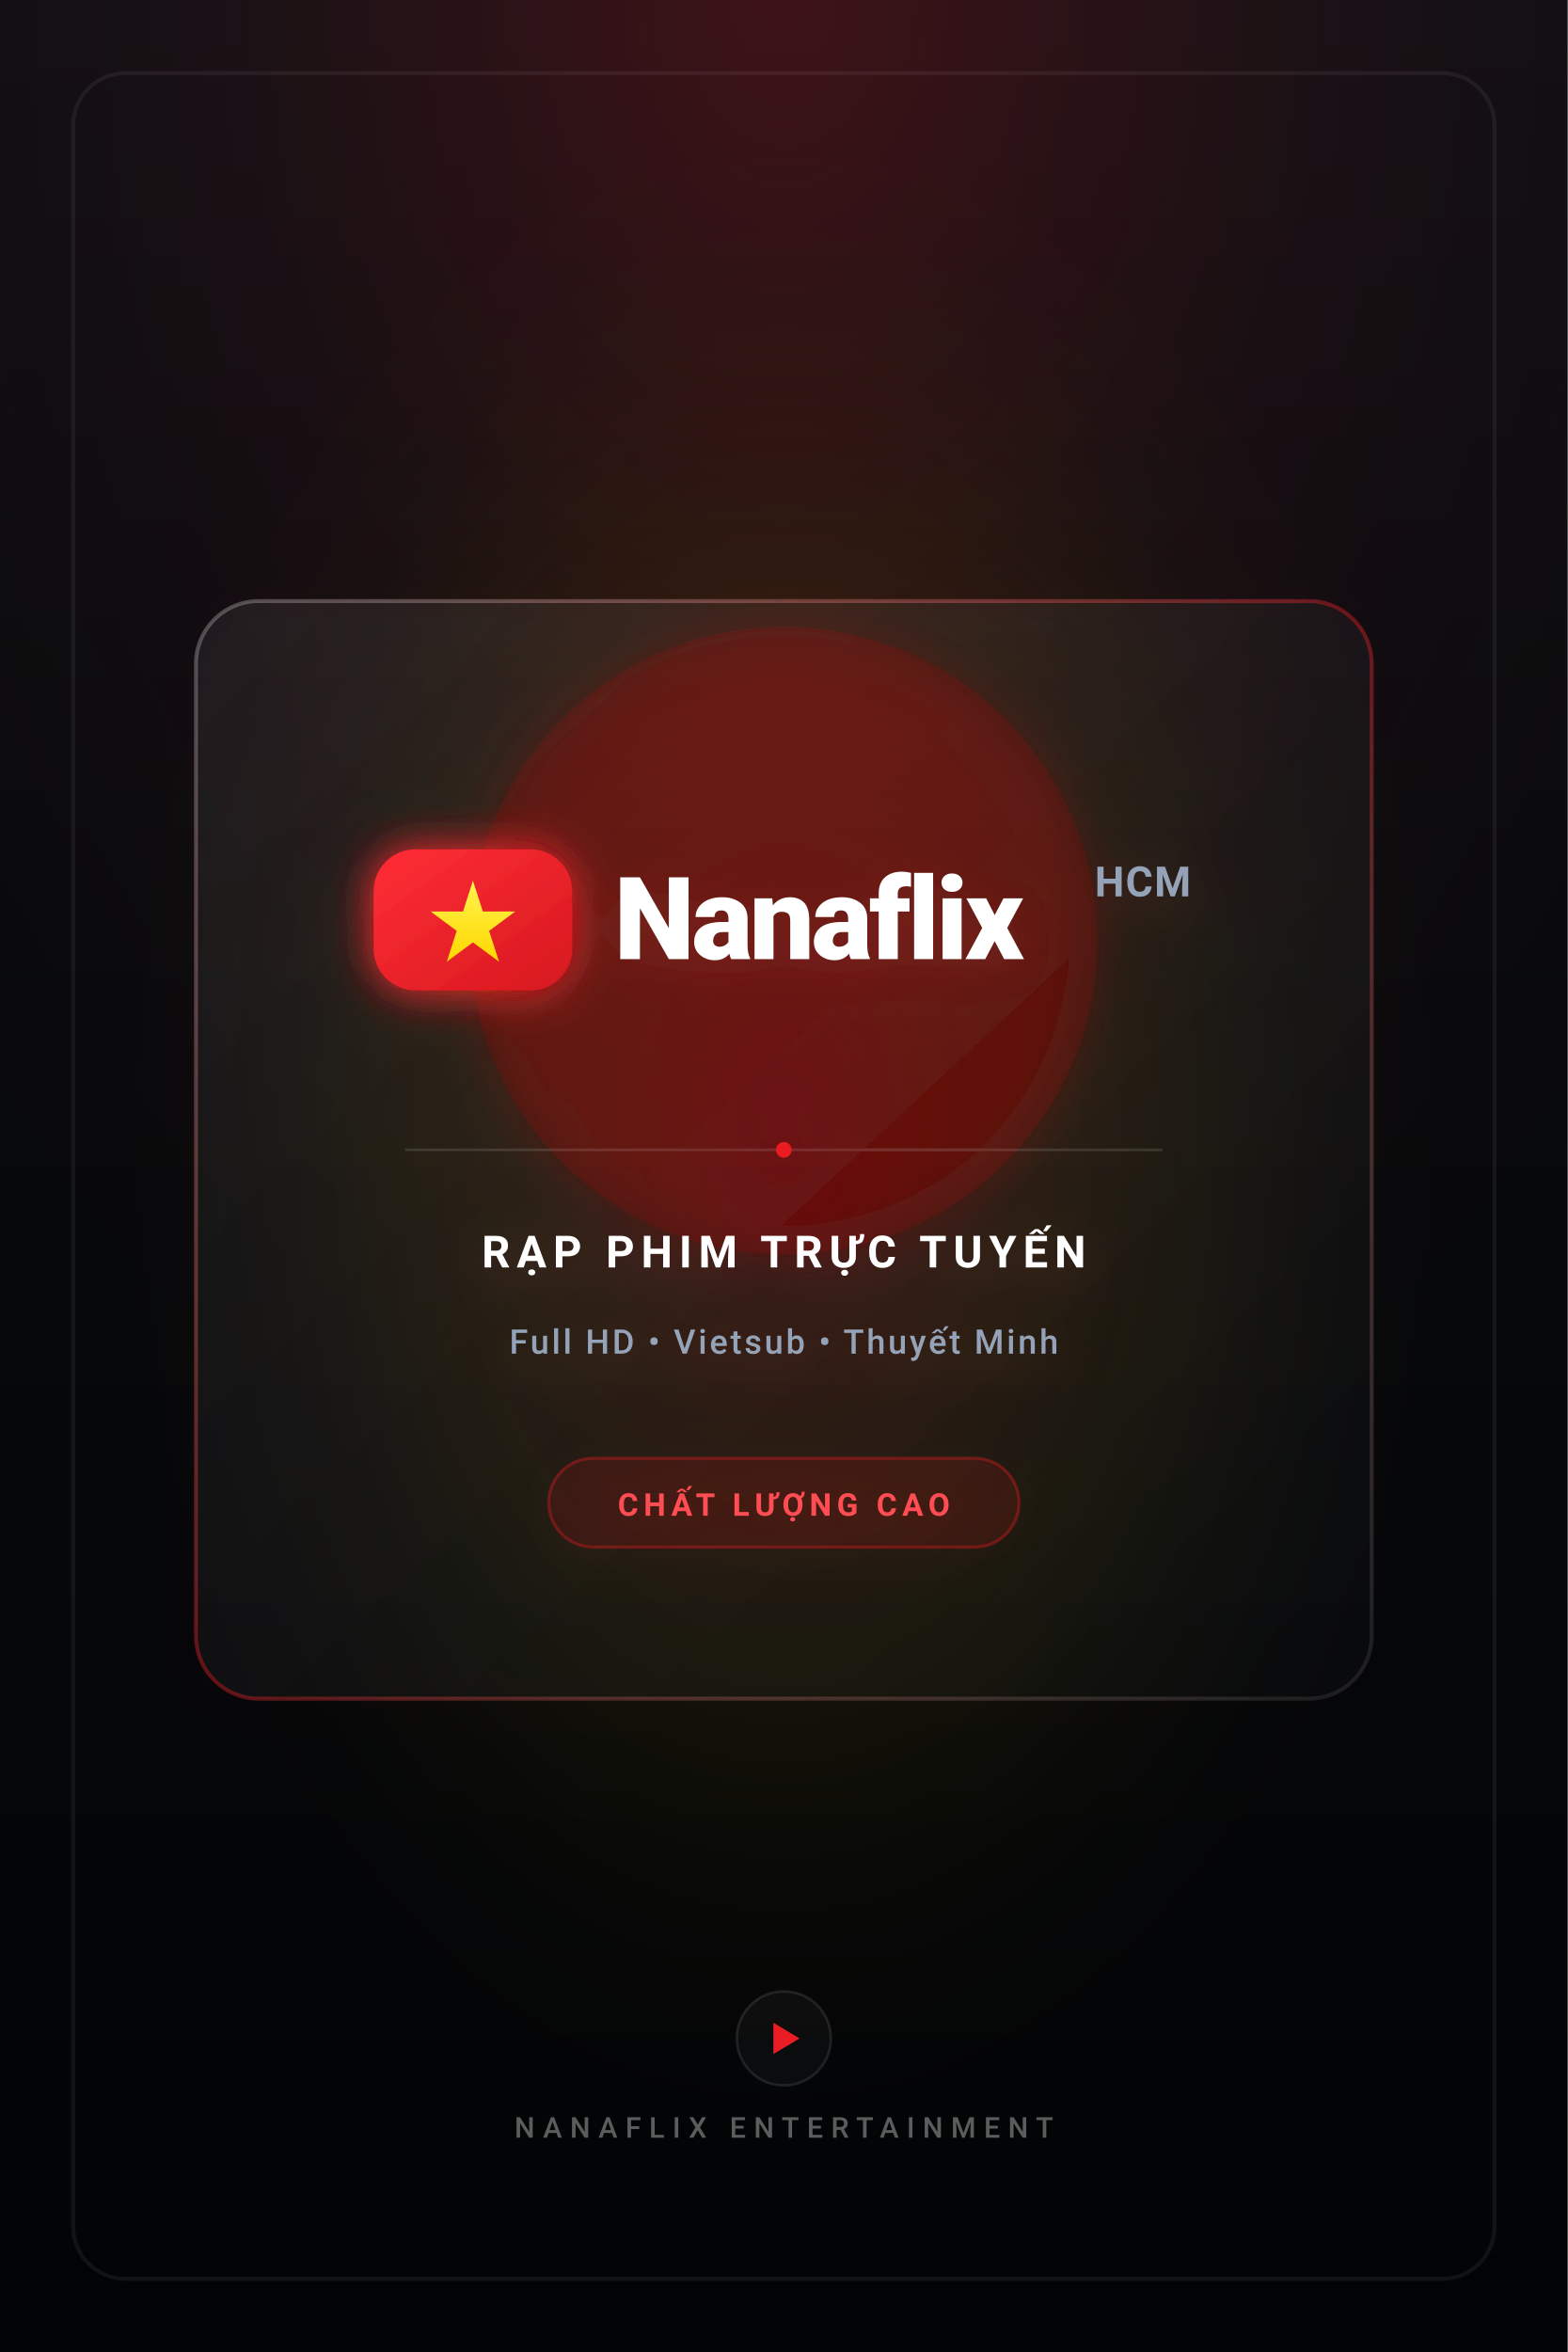
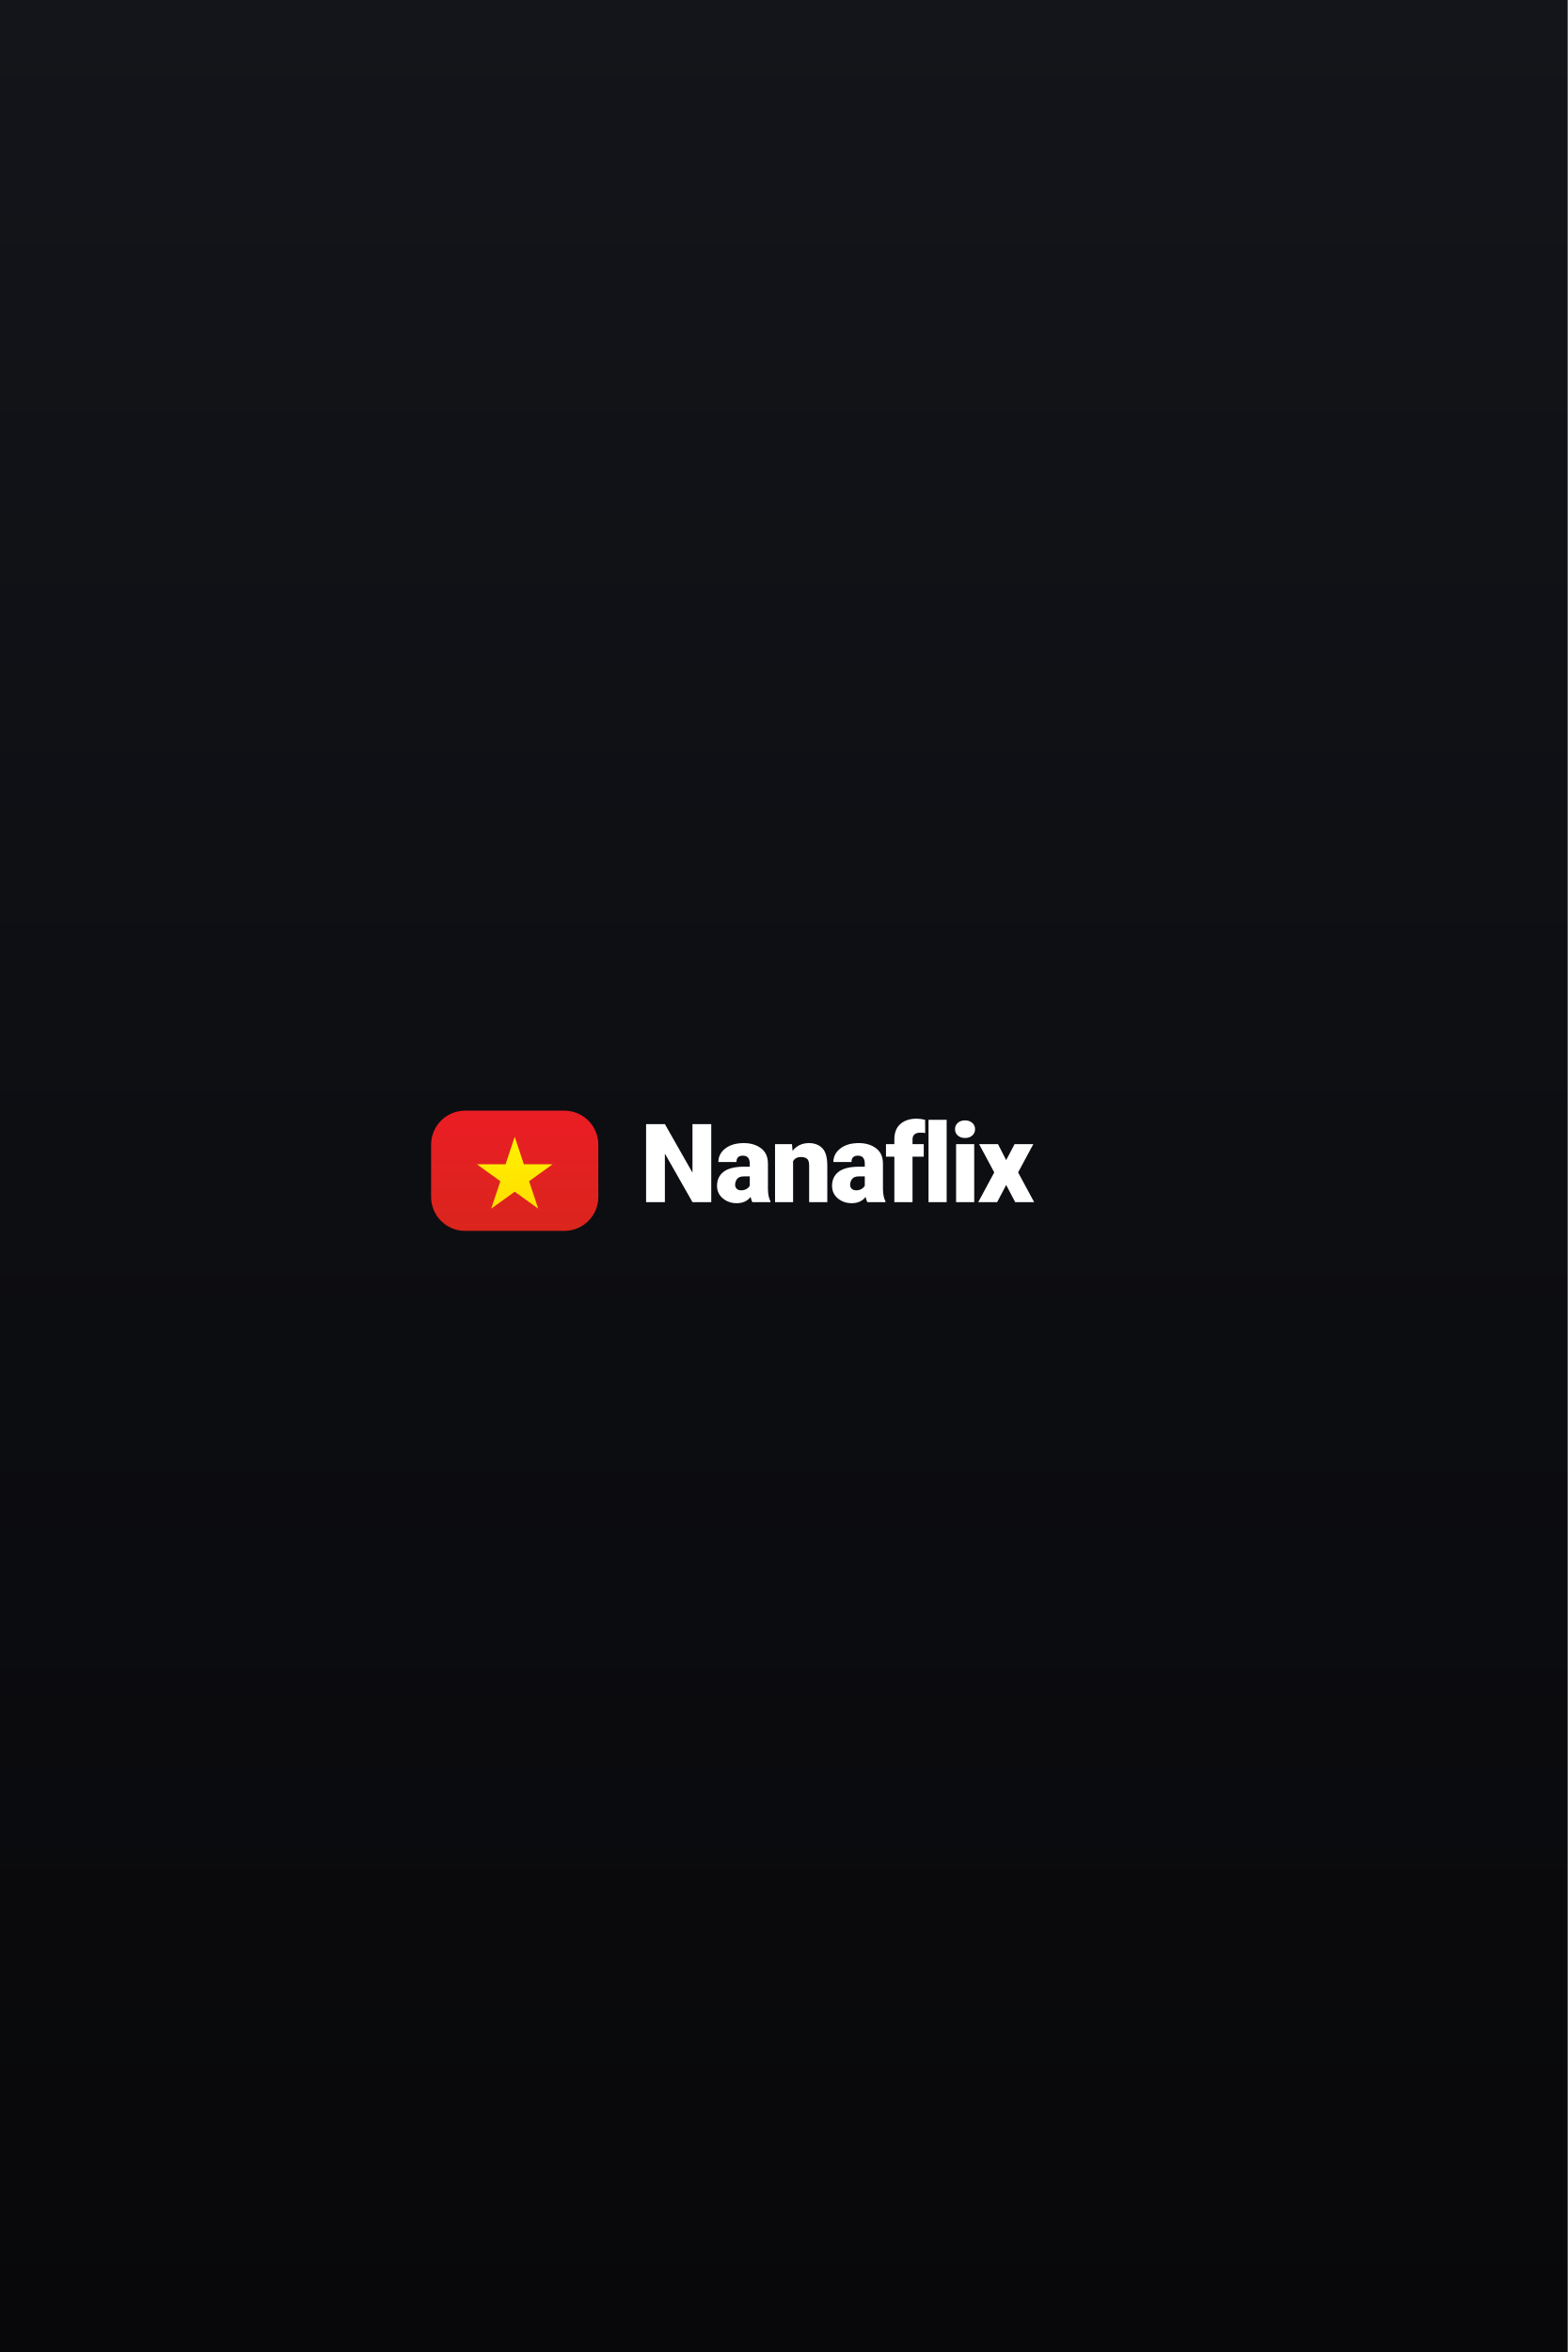
<svg xmlns="http://www.w3.org/2000/svg" viewBox="0 0 600 900" width="600" height="900">
  <defs>
    <linearGradient id="bg" x1="0%" y1="0%" x2="0%" y2="100%">
-       <stop offset="0%" stop-color="#0e1015" />
-       <stop offset="45%" stop-color="#08090c" />
-       <stop offset="100%" stop-color="#020304" />
+       <stop offset="0%" stop-color="#14151a" />
+       <stop offset="50%" stop-color="#0d0e12" />
+       <stop offset="100%" stop-color="#08080a" />
    </linearGradient>
-     <radialGradient id="topSpotlight" cx="50%" cy="0%" r="75%">
-       <stop offset="0%" stop-color="#ea1d24" stop-opacity="0.22" />
-       <stop offset="40%" stop-color="#da251d" stop-opacity="0.08" />
-       <stop offset="100%" stop-color="#000000" stop-opacity="0" />
-     </radialGradient>
-     <radialGradient id="centerGlow" cx="50%" cy="48%" r="45%">
-       <stop offset="0%" stop-color="#ea1d24" stop-opacity="0.18" />
-       <stop offset="60%" stop-color="#ffde00" stop-opacity="0.04" />
-       <stop offset="100%" stop-color="#000000" stop-opacity="0" />
-     </radialGradient>
-     <linearGradient id="flagRed" x1="0%" y1="0%" x2="100%" y2="100%">
-       <stop offset="0%" stop-color="#FF2E36" />
-       <stop offset="100%" stop-color="#D6181F" />
+     <linearGradient id="flagRed" x1="0%" y1="0%" x2="0%" y2="100%">
+       <stop offset="0%" stop-color="#EA1D24" />
+       <stop offset="100%" stop-color="#DA251D" />
    </linearGradient>
    <linearGradient id="starGold" x1="0%" y1="0%" x2="0%" y2="100%">
-       <stop offset="0%" stop-color="#FFF44F" />
-       <stop offset="100%" stop-color="#FFD700" />
+       <stop offset="0%" stop-color="#FFF200" />
+       <stop offset="100%" stop-color="#FFDE00" />
    </linearGradient>
-     <linearGradient id="glassBg" x1="0%" y1="0%" x2="100%" y2="100%">
-       <stop offset="0%" stop-color="#ffffff" stop-opacity="0.06" />
-       <stop offset="100%" stop-color="#ffffff" stop-opacity="0.01" />
-     </linearGradient>
-     <linearGradient id="glassBorder" x1="0%" y1="0%" x2="100%" y2="100%">
-       <stop offset="0%" stop-color="#ffffff" stop-opacity="0.25" />
-       <stop offset="50%" stop-color="#ea1d24" stop-opacity="0.4" />
-       <stop offset="100%" stop-color="#ffffff" stop-opacity="0.08" />
-     </linearGradient>
-     <filter id="cardShadow" x="-20%" y="-20%" width="140%" height="140%">
-       <feDropShadow dx="0" dy="16" stdDeviation="24" flood-color="#000000" flood-opacity="0.85" />
-       <feDropShadow dx="0" dy="4" stdDeviation="8" flood-color="#ea1d24" flood-opacity="0.18" />
-     </filter>
-     <filter id="glowFilter" x="-30%" y="-30%" width="160%" height="160%">
-       <feGaussianBlur stdDeviation="8" result="blur" />
-       <feComposite in="SourceGraphic" in2="blur" operator="over" />
-     </filter>
  </defs>
  <rect width="600" height="900" fill="url(#bg)" />
-   <rect width="600" height="900" fill="url(#topSpotlight)" />
-   <rect width="600" height="900" fill="url(#centerGlow)" />
-   <rect x="28" y="28" width="544" height="844" rx="20" fill="none" stroke="rgba(255,255,255,0.06)" stroke-width="1.5" />
-   <g transform="translate(75, 230)" filter="url(#cardShadow)">
-     <rect width="450" height="420" rx="24" fill="url(#glassBg)" />
-     <rect width="450" height="420" rx="24" fill="none" stroke="url(#glassBorder)" stroke-width="1.5" />
-     <circle cx="225" cy="130" r="120" fill="#ea1d24" fill-opacity="0.12" filter="url(#glowFilter)" />
-     <g transform="translate(68, 95)">
-       <g filter="url(#glowFilter)">
-         <rect x="0" y="0" width="76" height="54" rx="16" fill="url(#flagRed)" />
-         <polygon points="           38,12           41.8,23.8           54.2,23.8           44.2,31.2           48,43           38,35.6           28,43           31.8,31.2           21.8,23.8           34.2,23.8         " fill="url(#starGold)" />
-       </g>
-       <text x="92" y="42" fill="#FFFFFF" font-family="-apple-system, BlinkMacSystemFont, 'Segoe UI', Roboto, 'Inter', 'Helvetica Neue', Arial, sans-serif" font-weight="900" font-size="44" letter-spacing="-1.2px">
-         Nanaflix
-       </text>
-       <text x="276" y="18" fill="#94A3B8" font-family="-apple-system, BlinkMacSystemFont, 'Segoe UI', Roboto, 'Inter', sans-serif" font-weight="700" font-size="16" letter-spacing="0.5px">
-         HCM
-       </text>
-     </g>
-     <line x1="80" y1="210" x2="370" y2="210" stroke="rgba(255,255,255,0.12)" stroke-width="1" />
-     <circle cx="225" cy="210" r="3" fill="#ea1d24" />
-     <text x="225" y="255" fill="#FFFFFF" font-family="-apple-system, BlinkMacSystemFont, 'Segoe UI', Roboto, sans-serif" font-weight="700" font-size="17" letter-spacing="2.5px" text-anchor="middle">
-       RẠP PHIM TRỰC TUYẾN
-     </text>
-     <text x="225" y="288" fill="#94A3B8" font-family="-apple-system, BlinkMacSystemFont, 'Segoe UI', Roboto, sans-serif" font-weight="500" font-size="13" letter-spacing="1px" text-anchor="middle">
-       Full HD • Vietsub • Thuyết Minh
-     </text>
-     <g transform="translate(135, 328)">
-       <rect width="180" height="34" rx="17" fill="rgba(234,29,36,0.12)" stroke="rgba(234,29,36,0.35)" stroke-width="1.2" />
-       <text x="90" y="22" fill="#FF4D52" font-family="-apple-system, BlinkMacSystemFont, 'Segoe UI', Roboto, sans-serif" font-weight="700" font-size="12" letter-spacing="2px" text-anchor="middle">
-         CHẤT LƯỢNG CAO
-       </text>
-     </g>
-   </g>
-   <g transform="translate(300, 780)" text-anchor="middle">
-     <circle cx="0" cy="0" r="18" fill="rgba(255,255,255,0.03)" stroke="rgba(255,255,255,0.1)" stroke-width="1" />
-     <polygon points="-4,-6 6,0 -4,6" fill="#ea1d24" />
-     <text y="38" fill="rgba(255,255,255,0.35)" font-family="-apple-system, BlinkMacSystemFont, 'Segoe UI', Roboto, sans-serif" font-weight="500" font-size="11" letter-spacing="3px">
-       NANAFLIX ENTERTAINMENT
+   <g transform="translate(165, 425)">
+     <rect x="0" y="0" width="64" height="46" rx="13" fill="url(#flagRed)" />
+     <polygon points="       32,10       35.5,20.5       46.5,20.5       37.5,27       41,37.5       32,31       23,37.5       26.5,27       17.5,20.5       28.5,20.5     " fill="url(#starGold)" />
+     <text x="80" y="35" fill="#FFFFFF" font-family="-apple-system, BlinkMacSystemFont, 'Segoe UI', Roboto, 'Inter', 'Helvetica Neue', Arial, sans-serif" font-weight="800" font-size="42" letter-spacing="-1px">
+       Nanaflix
    </text>
  </g>
</svg>
